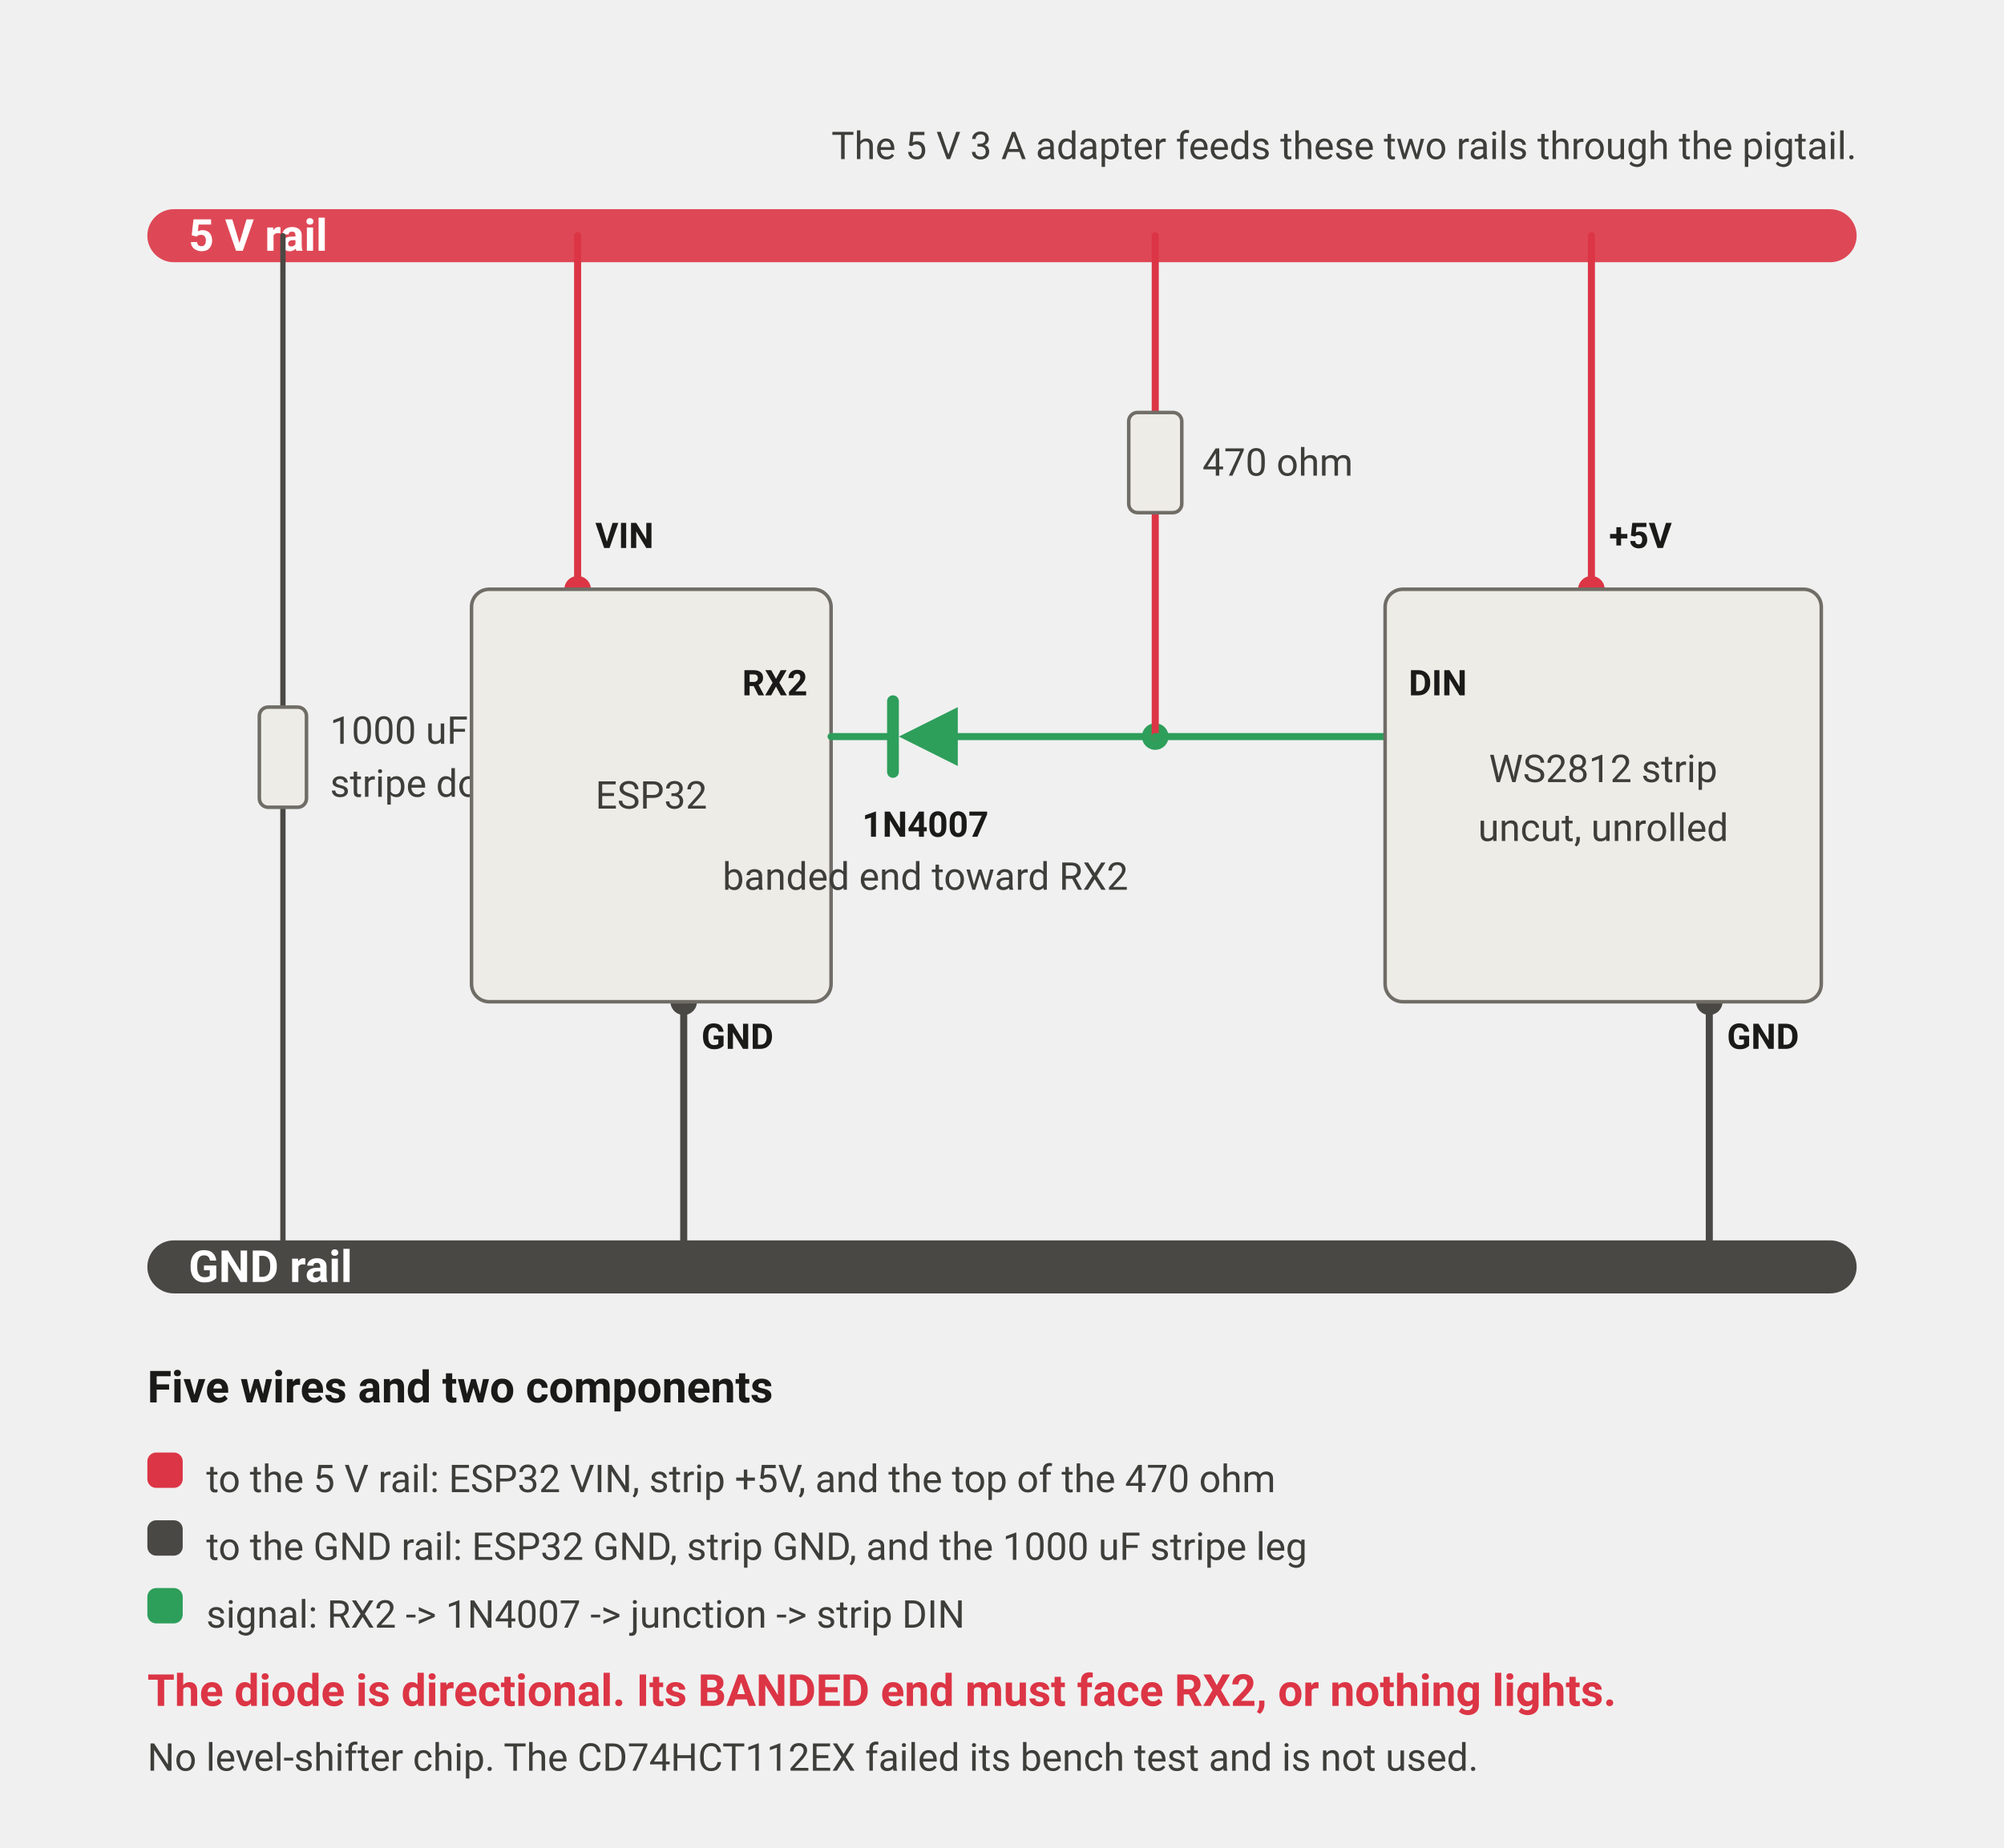
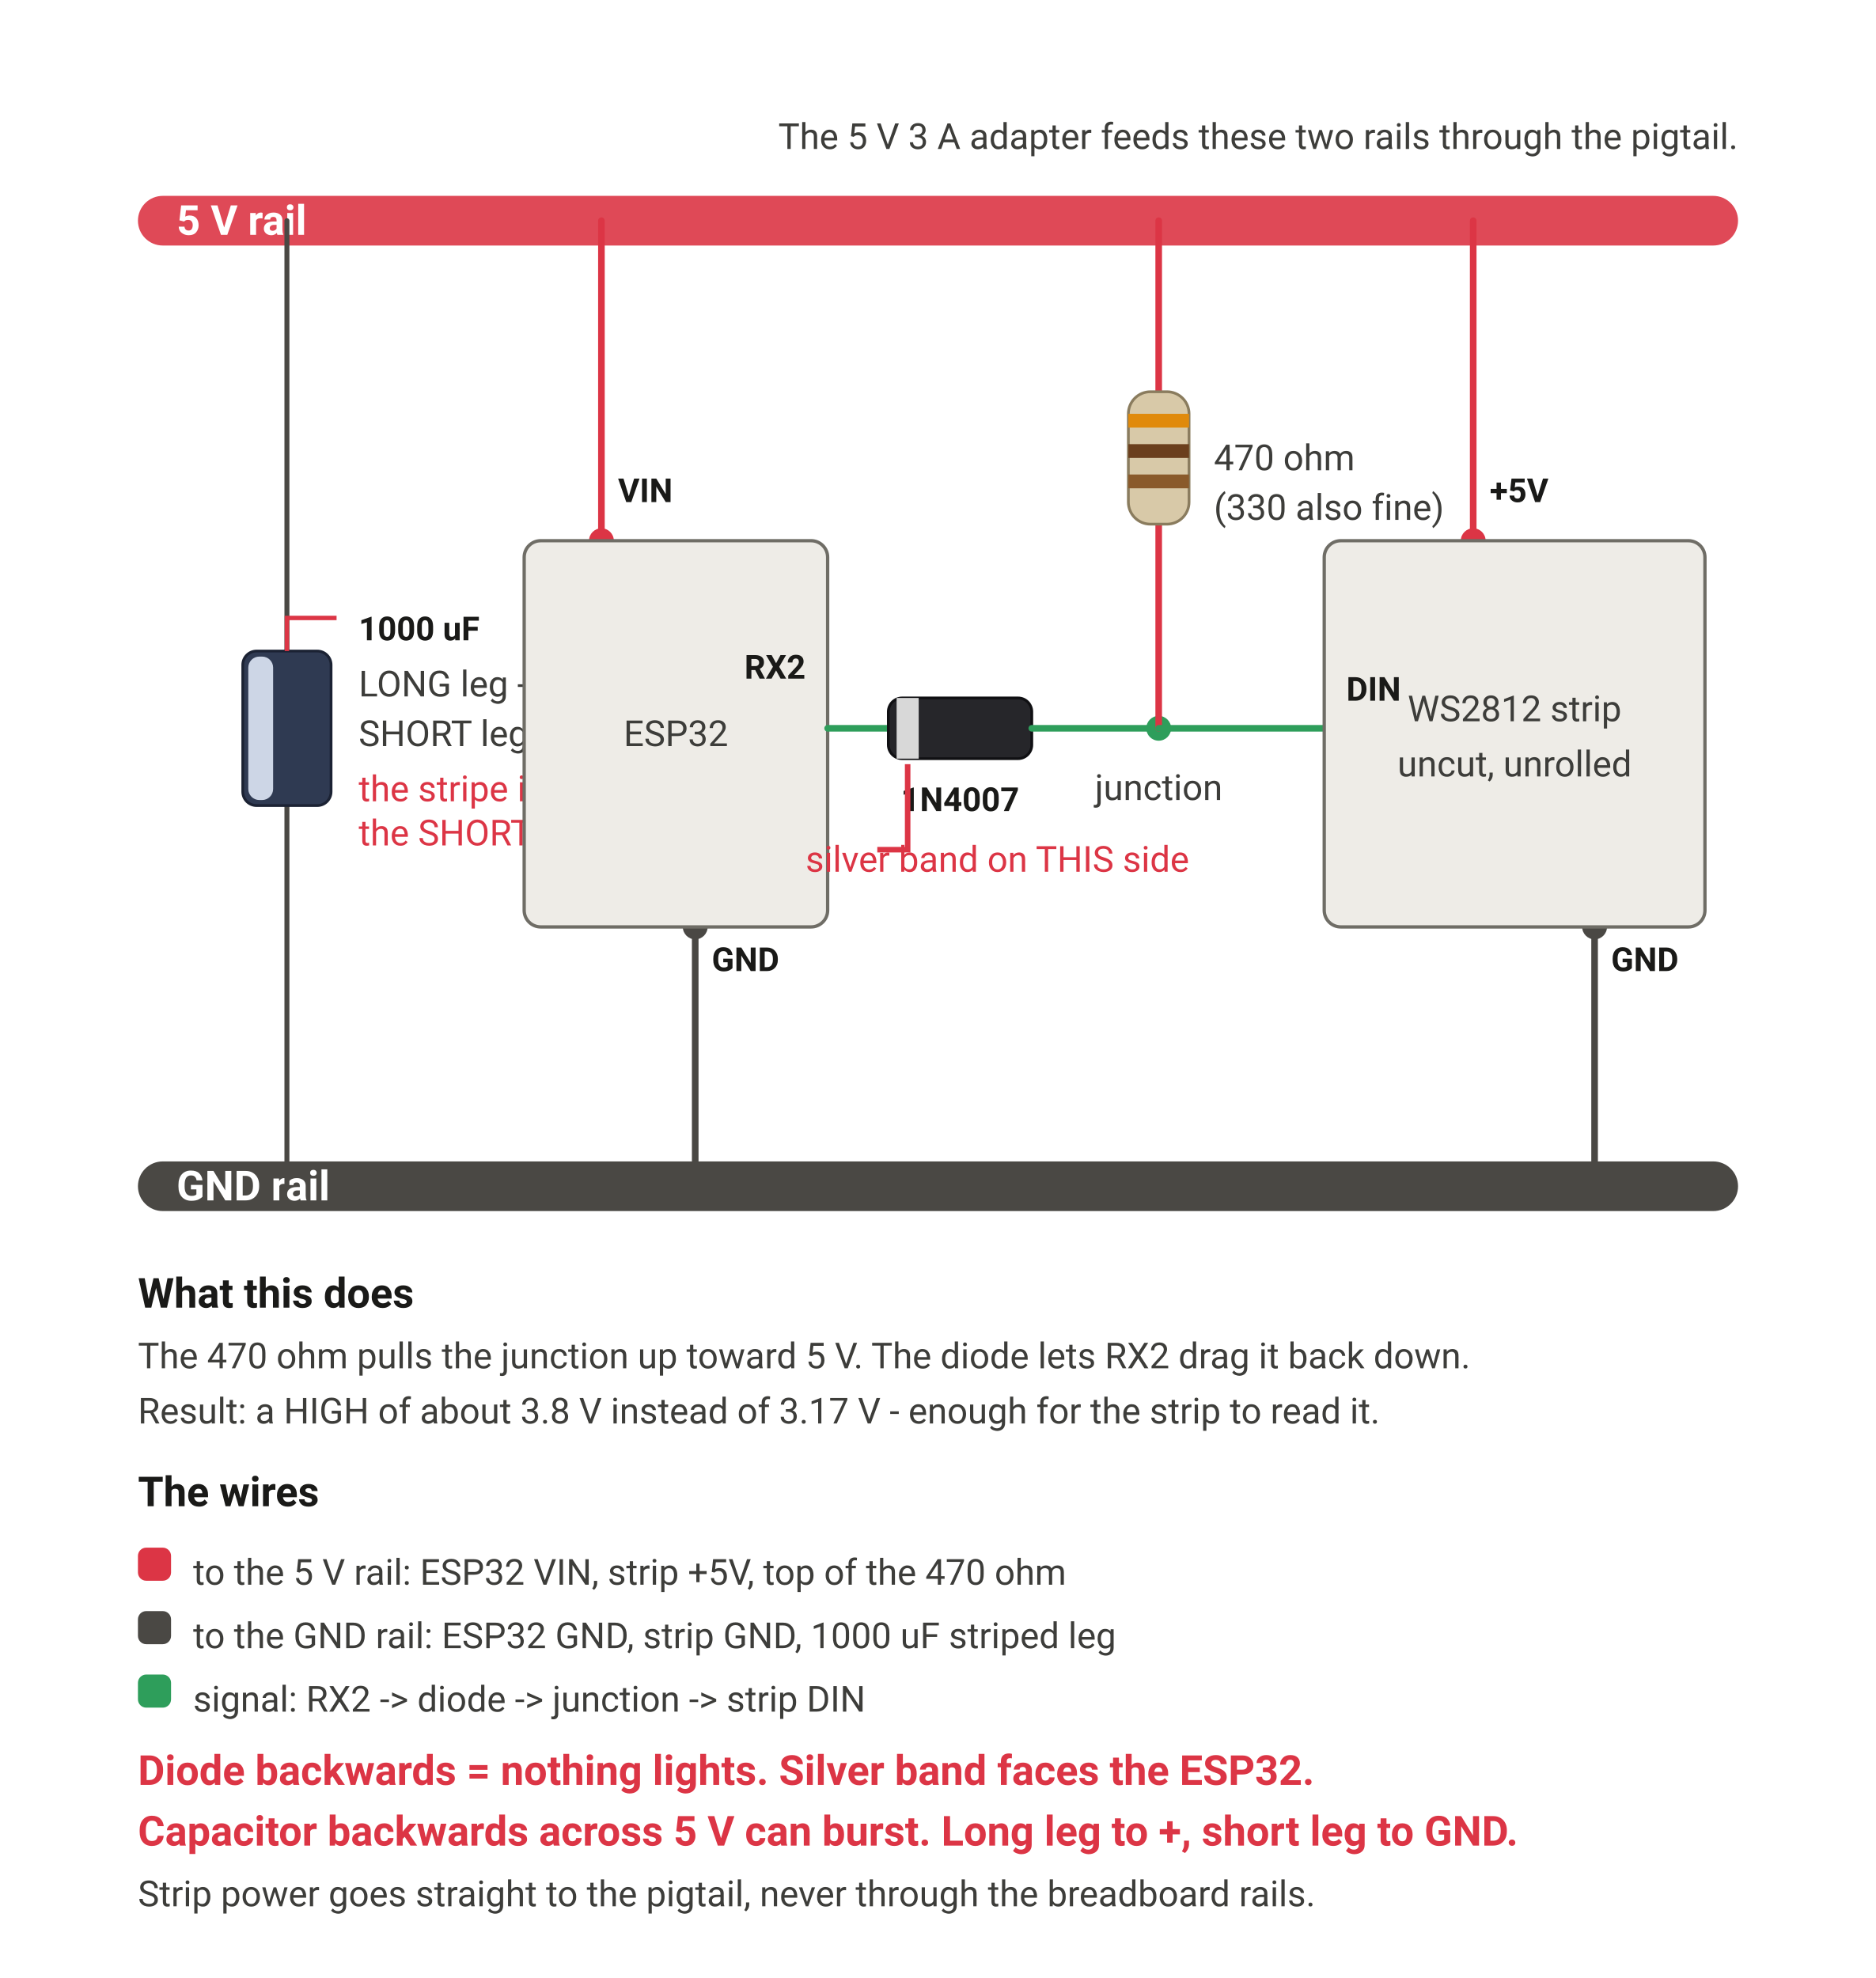
- <svg xmlns="http://www.w3.org/2000/svg" width="680" height="627" viewBox="0 0 680 627" role="img">
+ <svg xmlns="http://www.w3.org/2000/svg" width="680" height="717" viewBox="0 0 680 717" role="img">
  <style>
    text { font-family: ui-sans-serif, system-ui, -apple-system, "Segoe UI", Roboto, sans-serif; }
    .h  { font-size: 15px; font-weight: 600; fill: #1a1a18; }
    .t  { font-size: 13px; font-weight: 400; fill: #3d3d3a; }
    .n  { font-size: 12px; font-weight: 600; fill: #1a1a18; }
    .body { fill: #eeece7; stroke: #6f6d66; stroke-width: 1.2; }
    .gnd { stroke: #4a4844; } .gndf { fill: #4a4844; }
-     @media (prefers-color-scheme: dark) {
-       .h{fill:#f5f3ee;} .t{fill:#d6d3cc;} .n{fill:#f5f3ee;}
-       .body{fill:#35353c;stroke:#9a9891;}
-       .gnd{stroke:#b9b6ae;} .gndf{fill:#b9b6ae;}
-     }
  </style>
+   <rect x="0" y="0" width="680" height="100%" fill="#ffffff" />
  <text class="t" x="630" y="54" text-anchor="end">The 5 V 3 A adapter feeds these two rails through the pigtail.</text>
  <rect x="50" y="71" width="580" height="18" rx="9" fill="#DC3545" opacity="0.9" />
  <text class="h" x="64" y="80" dominant-baseline="central" style="fill:#ffffff">5 V rail</text>
  <rect x="50" y="421" width="580" height="18" rx="9" class="gndf" />
  <text class="h" x="64" y="430" dominant-baseline="central" style="fill:#ffffff">GND rail</text>
-   <path d="M96 80 L96 240" fill="none" class="gnd" stroke-width="1.8" stroke-linecap="round" stroke-linejoin="round" />
-   <path d="M96 274 L96 430" fill="none" class="gnd" stroke-width="1.8" stroke-linecap="round" stroke-linejoin="round" />
-   <rect x="88" y="240" width="16" height="34" rx="3" class="body" />
-   <text class="t" x="112" y="248" dominant-baseline="central">1000 uF</text>
-   <text class="t" x="112" y="266" dominant-baseline="central">stripe down</text>
-   <path d="M196 200 L196 80" fill="none" stroke="#DC3545" stroke-width="2.4" stroke-linecap="round" stroke-linejoin="round" />
-   <circle cx="196" cy="200" r="4.5" fill="#DC3545" />
-   <path d="M232 340 L232 430" fill="none" class="gnd" stroke-width="2.4" stroke-linecap="round" stroke-linejoin="round" />
-   <circle cx="232" cy="340" r="4.5" class="gndf" />
-   <rect x="160" y="200" width="122" height="140" rx="6" class="body" />
-   <text class="t" x="221" y="270" text-anchor="middle" dominant-baseline="central">ESP32</text>
-   <text class="n" x="202" y="186">VIN</text>
-   <text class="n" x="238" y="356">GND</text>
-   <text class="n" x="274" y="236" text-anchor="end">RX2</text>
-   <path d="M282 250 L303 250" fill="none" stroke="#2E9E5B" stroke-width="2.4" stroke-linecap="round" stroke-linejoin="round" />
-   <path d="M325 250 L392 250" fill="none" stroke="#2E9E5B" stroke-width="2.4" stroke-linecap="round" stroke-linejoin="round" />
-   <polygon points="325,240 325,260 305,250" fill="#2E9E5B" />
-   <line x1="303" y1="238" x2="303" y2="262" stroke="#2E9E5B" stroke-width="4" stroke-linecap="round" />
-   <text class="n" x="314" y="284" text-anchor="middle">1N4007</text>
-   <text class="t" x="314" y="302" text-anchor="middle">banded end toward RX2</text>
-   <circle cx="392" cy="250" r="4.5" fill="#2E9E5B" />
-   <path d="M392 250 L392 174" fill="none" stroke="#DC3545" stroke-width="2.4" stroke-linecap="round" stroke-linejoin="round" />
-   <path d="M392 140 L392 80" fill="none" stroke="#DC3545" stroke-width="2.4" stroke-linecap="round" stroke-linejoin="round" />
-   <rect x="383" y="140" width="18" height="34" rx="3" class="body" />
-   <text class="t" x="408" y="157" dominant-baseline="central">470 ohm</text>
-   <path d="M392 250 L470 250" fill="none" stroke="#2E9E5B" stroke-width="2.4" stroke-linecap="round" stroke-linejoin="round" />
-   <path d="M540 200 L540 80" fill="none" stroke="#DC3545" stroke-width="2.4" stroke-linecap="round" stroke-linejoin="round" />
-   <circle cx="540" cy="200" r="4.5" fill="#DC3545" />
-   <path d="M580 340 L580 430" fill="none" class="gnd" stroke-width="2.4" stroke-linecap="round" stroke-linejoin="round" />
-   <circle cx="580" cy="340" r="4.5" class="gndf" />
-   <rect x="470" y="200" width="148" height="140" rx="6" class="body" />
-   <text class="t" x="544" y="261" text-anchor="middle" dominant-baseline="central">WS2812 strip</text>
-   <text class="t" x="544" y="281" text-anchor="middle" dominant-baseline="central">uncut, unrolled</text>
-   <text class="n" x="478" y="236">DIN</text>
-   <text class="n" x="546" y="186">+5V</text>
-   <text class="n" x="586" y="356">GND</text>
-   <text class="h" x="50" y="476">Five wires and two components</text>
-   <rect x="50" y="493" width="12" height="12" rx="3" fill="#DC3545" />
-   <text class="t" x="70" y="502" dominant-baseline="central">to the 5 V rail:  ESP32 VIN,  strip +5V,  and the top of the 470 ohm</text>
-   <rect x="50" y="516" width="12" height="12" rx="3" class="gndf" />
-   <text class="t" x="70" y="525" dominant-baseline="central">to the GND rail:  ESP32 GND,  strip GND,  and the 1000 uF stripe leg</text>
-   <rect x="50" y="539" width="12" height="12" rx="3" fill="#2E9E5B" />
-   <text class="t" x="70" y="548" dominant-baseline="central">signal:  RX2  -&gt;  1N4007  -&gt;  junction  -&gt;  strip DIN</text>
-   <text class="h" x="50" y="579" style="fill:#DC3545">The diode is directional. Its BANDED end must face RX2, or nothing lights.</text>
-   <text class="t" x="50" y="601">No level-shifter chip. The CD74HCT112EX failed its bench test and is not used.</text>
+   <path d="M104 80 L104 236" fill="none" class="gnd" stroke-width="1.8" stroke-linecap="round" stroke-linejoin="round" />
+   <path d="M104 292 L104 430" fill="none" class="gnd" stroke-width="1.8" stroke-linecap="round" stroke-linejoin="round" />
+   <rect x="88" y="236" width="32" height="56" rx="5" fill="#2f3a52" stroke="#1b2233" stroke-width="1" />
+   <rect x="90" y="238" width="9" height="52" rx="4" fill="#cdd6e6" />
+   <text class="n" x="130" y="228" dominant-baseline="central">1000 uF</text>
+   <text class="t" x="130" y="248" dominant-baseline="central">LONG leg -&gt; 5 V rail</text>
+   <text class="t" x="130" y="266" dominant-baseline="central">SHORT leg -&gt; GND rail</text>
+   <text class="t" x="130" y="286" dominant-baseline="central" style="fill:#DC3545">the stripe is on</text>
+   <text class="t" x="130" y="302" dominant-baseline="central" style="fill:#DC3545">the SHORT leg side</text>
+   <path d="M104 236 L104 224 L122 224" fill="none" stroke="#DC3545" stroke-width="1.6" />
+   <path d="M218 196 L218 80" fill="none" stroke="#DC3545" stroke-width="2.4" stroke-linecap="round" stroke-linejoin="round" />
+   <circle cx="218" cy="196" r="4.5" fill="#DC3545" />
+   <path d="M252 336 L252 430" fill="none" class="gnd" stroke-width="2.4" stroke-linecap="round" stroke-linejoin="round" />
+   <circle cx="252" cy="336" r="4.5" class="gndf" />
+   <rect x="190" y="196" width="110" height="140" rx="6" class="body" />
+   <text class="t" x="245" y="266" text-anchor="middle" dominant-baseline="central">ESP32</text>
+   <text class="n" x="224" y="182">VIN</text>
+   <text class="n" x="258" y="352">GND</text>
+   <text class="n" x="292" y="246" text-anchor="end">RX2</text>
+   <path d="M300 264 L322 264" fill="none" stroke="#2E9E5B" stroke-width="2.4" stroke-linecap="round" stroke-linejoin="round" />
+   <rect x="322" y="253" width="52" height="22" rx="5" fill="#26262a" stroke="#101013" stroke-width="1" />
+   <rect x="325" y="253" width="8" height="22" fill="#d8d8d8" />
+   <path d="M374 264 L420 264" fill="none" stroke="#2E9E5B" stroke-width="2.4" stroke-linecap="round" stroke-linejoin="round" />
+   <text class="n" x="348" y="294" text-anchor="middle">1N4007</text>
+   <path d="M329 277 L329 308 L318 308" fill="none" stroke="#DC3545" stroke-width="2" />
+   <text class="t" x="292" y="316" style="fill:#DC3545">silver band on THIS side</text>
+   <circle cx="420" cy="264" r="4.5" fill="#2E9E5B" />
+   <text class="t" x="420" y="290" text-anchor="middle">junction</text>
+   <path d="M420 264 L420 190" fill="none" stroke="#DC3545" stroke-width="2.4" stroke-linecap="round" stroke-linejoin="round" />
+   <path d="M420 142 L420 80" fill="none" stroke="#DC3545" stroke-width="2.4" stroke-linecap="round" stroke-linejoin="round" />
+   <rect x="409" y="142" width="22" height="48" rx="8" fill="#d8c9a8" stroke="#8a7c5e" stroke-width="1" />
+   <rect x="409" y="150" width="22" height="5" fill="#e08a0c" />
+   <rect x="409" y="161" width="22" height="5" fill="#6b3f1d" />
+   <rect x="409" y="172" width="22" height="5" fill="#8a5a2b" />
+   <text class="t" x="440" y="166" dominant-baseline="central">470 ohm</text>
+   <text class="t" x="440" y="184" dominant-baseline="central">(330 also fine)</text>
+   <path d="M420 264 L480 264" fill="none" stroke="#2E9E5B" stroke-width="2.4" stroke-linecap="round" stroke-linejoin="round" />
+   <path d="M534 196 L534 80" fill="none" stroke="#DC3545" stroke-width="2.4" stroke-linecap="round" stroke-linejoin="round" />
+   <circle cx="534" cy="196" r="4.5" fill="#DC3545" />
+   <path d="M578 336 L578 430" fill="none" class="gnd" stroke-width="2.4" stroke-linecap="round" stroke-linejoin="round" />
+   <circle cx="578" cy="336" r="4.5" class="gndf" />
+   <rect x="480" y="196" width="138" height="140" rx="6" class="body" />
+   <text class="t" x="549" y="257" text-anchor="middle" dominant-baseline="central">WS2812 strip</text>
+   <text class="t" x="549" y="277" text-anchor="middle" dominant-baseline="central">uncut, unrolled</text>
+   <text class="n" x="488" y="254">DIN</text>
+   <text class="n" x="540" y="182">+5V</text>
+   <text class="n" x="584" y="352">GND</text>
+   <text class="h" x="50" y="474">What this does</text>
+   <text class="t" x="50" y="496">The 470 ohm pulls the junction up toward 5 V. The diode lets RX2 drag it back down.</text>
+   <text class="t" x="50" y="516">Result: a HIGH of about 3.8 V instead of 3.17 V - enough for the strip to read it.</text>
+   <text class="h" x="50" y="546">The wires</text>
+   <rect x="50" y="561" width="12" height="12" rx="3" fill="#DC3545" />
+   <text class="t" x="70" y="570" dominant-baseline="central">to the 5 V rail:  ESP32 VIN,  strip +5V,  top of the 470 ohm</text>
+   <rect x="50" y="584" width="12" height="12" rx="3" class="gndf" />
+   <text class="t" x="70" y="593" dominant-baseline="central">to the GND rail:  ESP32 GND,  strip GND,  1000 uF striped leg</text>
+   <rect x="50" y="607" width="12" height="12" rx="3" fill="#2E9E5B" />
+   <text class="t" x="70" y="616" dominant-baseline="central">signal:  RX2  -&gt;  diode  -&gt;  junction  -&gt;  strip DIN</text>
+   <text class="h" x="50" y="647" style="fill:#DC3545">Diode backwards = nothing lights. Silver band faces the ESP32.</text>
+   <text class="h" x="50" y="669" style="fill:#DC3545">Capacitor backwards across 5 V can burst. Long leg to +, short leg to GND.</text>
+   <text class="t" x="50" y="691">Strip power goes straight to the pigtail, never through the breadboard rails.</text>
</svg>
